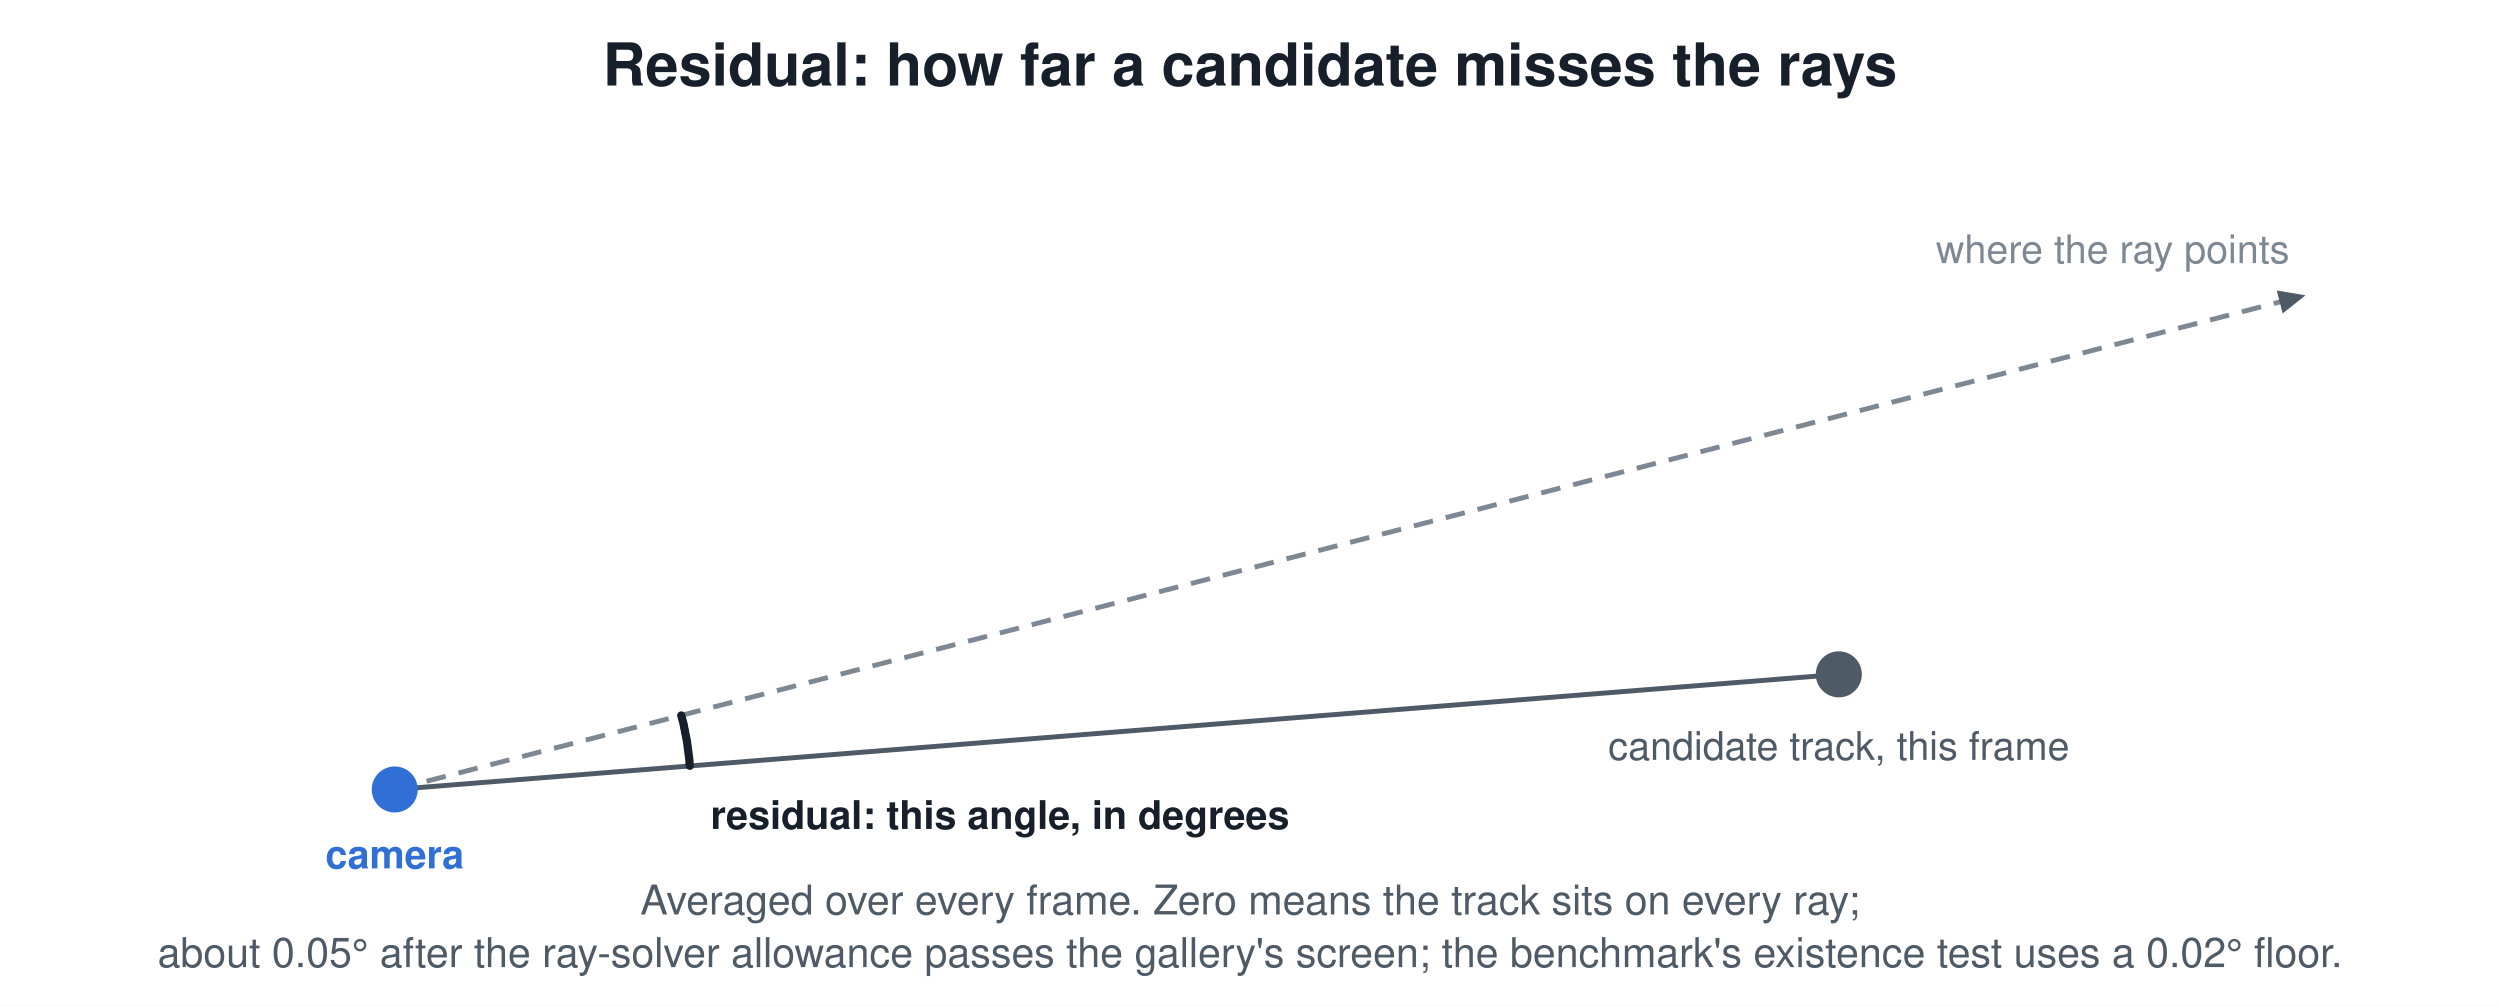
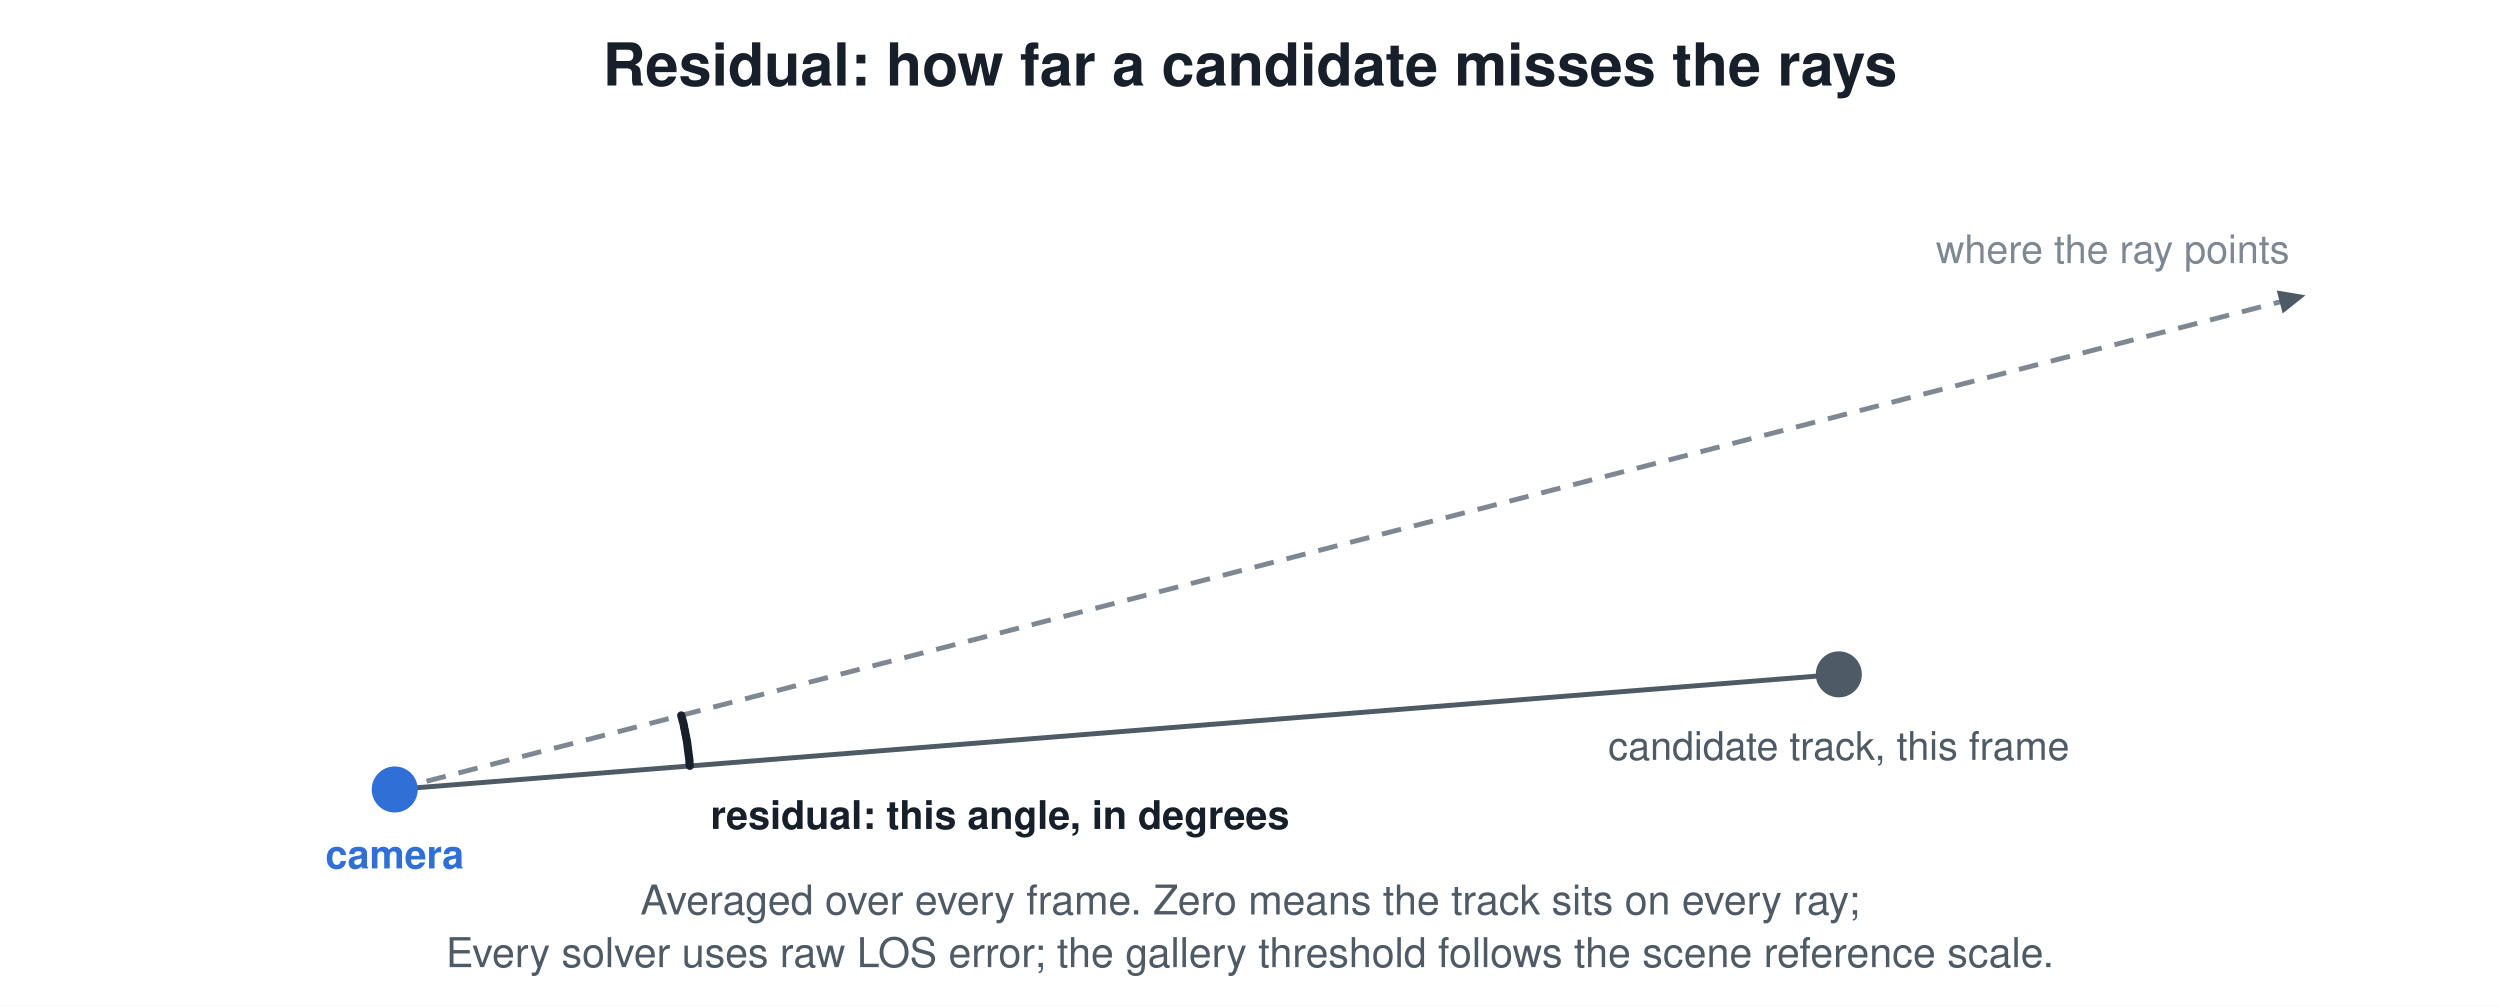
<svg xmlns="http://www.w3.org/2000/svg" width="760" height="306" viewBox="0 0 760 306" font-family="Helvetica, Arial, sans-serif">
  <rect width="760" height="306" fill="#FFFFFF" />
  <defs>
    <marker id="ai" viewBox="0 0 10 10" refX="8" refY="5" markerWidth="9" markerHeight="9" markerUnits="userSpaceOnUse" orient="auto">
      <path d="M0,1 L9,5 L0,9 z" fill="#4E5A66" />
    </marker>
  </defs>
  <text x="380.0" y="26.0" font-family="Helvetica, Arial, sans-serif" font-size="18" font-weight="700" fill="#17202A" text-anchor="middle" style="">Residual: how far a candidate misses the rays</text>
  <line x1="120.0" y1="240.0" x2="700.0" y2="90.0" stroke="#7E8893" stroke-width="1.5" stroke-dasharray="6 4" marker-end="url(#ai)" />
  <line x1="120.0" y1="240.0" x2="559.0" y2="205.0" stroke="#4E5A66" stroke-width="1.5" />
  <circle cx="120.0" cy="240.0" r="7" fill="#2F6FD6" />
  <text x="120.0" y="264.0" font-family="Helvetica, Arial, sans-serif" font-size="12" font-weight="700" fill="#2F6FD6" text-anchor="middle" style="paint-order:stroke;stroke:#FFFFFF;stroke-width:3px;stroke-linejoin:round;">camera</text>
  <circle cx="559.0" cy="205.0" r="7" fill="#4E5A66" />
  <text x="559.0" y="231.0" font-family="Helvetica, Arial, sans-serif" font-size="12" font-weight="normal" fill="#4E5A66" text-anchor="middle" style="paint-order:stroke;stroke:#FFFFFF;stroke-width:3px;stroke-linejoin:round;">candidate track, this frame</text>
  <text x="696.0" y="80.0" font-family="Helvetica, Arial, sans-serif" font-size="12" font-weight="normal" fill="#7E8893" text-anchor="end" style="paint-order:stroke;stroke:#FFFFFF;stroke-width:3px;stroke-linejoin:round;">where the ray points</text>
  <polyline points="207.1,217.5 207.3,218.2 207.5,219.0 207.7,219.7 207.9,220.5 208.0,221.3 208.2,222.0 208.3,222.8 208.5,223.6 208.6,224.3 208.8,225.1 208.9,225.9 209.0,226.6 209.1,227.4 209.2,228.2 209.3,229.0 209.4,229.7 209.5,230.5 209.6,231.3 209.6,232.1 209.7,232.8" fill="none" stroke="#17202A" stroke-width="2.5" stroke-linejoin="round" stroke-linecap="round" />
  <text x="216.0" y="252.0" font-family="Helvetica, Arial, sans-serif" font-size="12" font-weight="700" fill="#17202A" text-anchor="start" style="paint-order:stroke;stroke:#FFFFFF;stroke-width:3px;stroke-linejoin:round;">residual: this angle, in degrees</text>
  <text x="380.0" y="278.0" font-family="Helvetica, Arial, sans-serif" font-size="12.5" font-weight="normal" fill="#4E5A66" text-anchor="middle" style="paint-order:stroke;stroke:#FFFFFF;stroke-width:3px;stroke-linejoin:round;">Averaged over every frame. Zero means the track sits on every ray;</text>
-   <text x="380.0" y="294.0" font-family="Helvetica, Arial, sans-serif" font-size="12.5" font-weight="normal" fill="#4E5A66" text-anchor="middle" style="paint-order:stroke;stroke:#FFFFFF;stroke-width:3px;stroke-linejoin:round;">about 0.05° after the ray-solver allowance passes the gallery's screen; the benchmark's existence test uses a 0.02° floor.</text>
+   <text x="380.0" y="294.0" font-family="Helvetica, Arial, sans-serif" font-size="12.5" font-weight="normal" fill="#4E5A66" text-anchor="middle" style="paint-order:stroke;stroke:#FFFFFF;stroke-width:3px;stroke-linejoin:round;">Every solver uses raw LOS error; the gallery threshold follows the scene reference scale.</text>
</svg>
